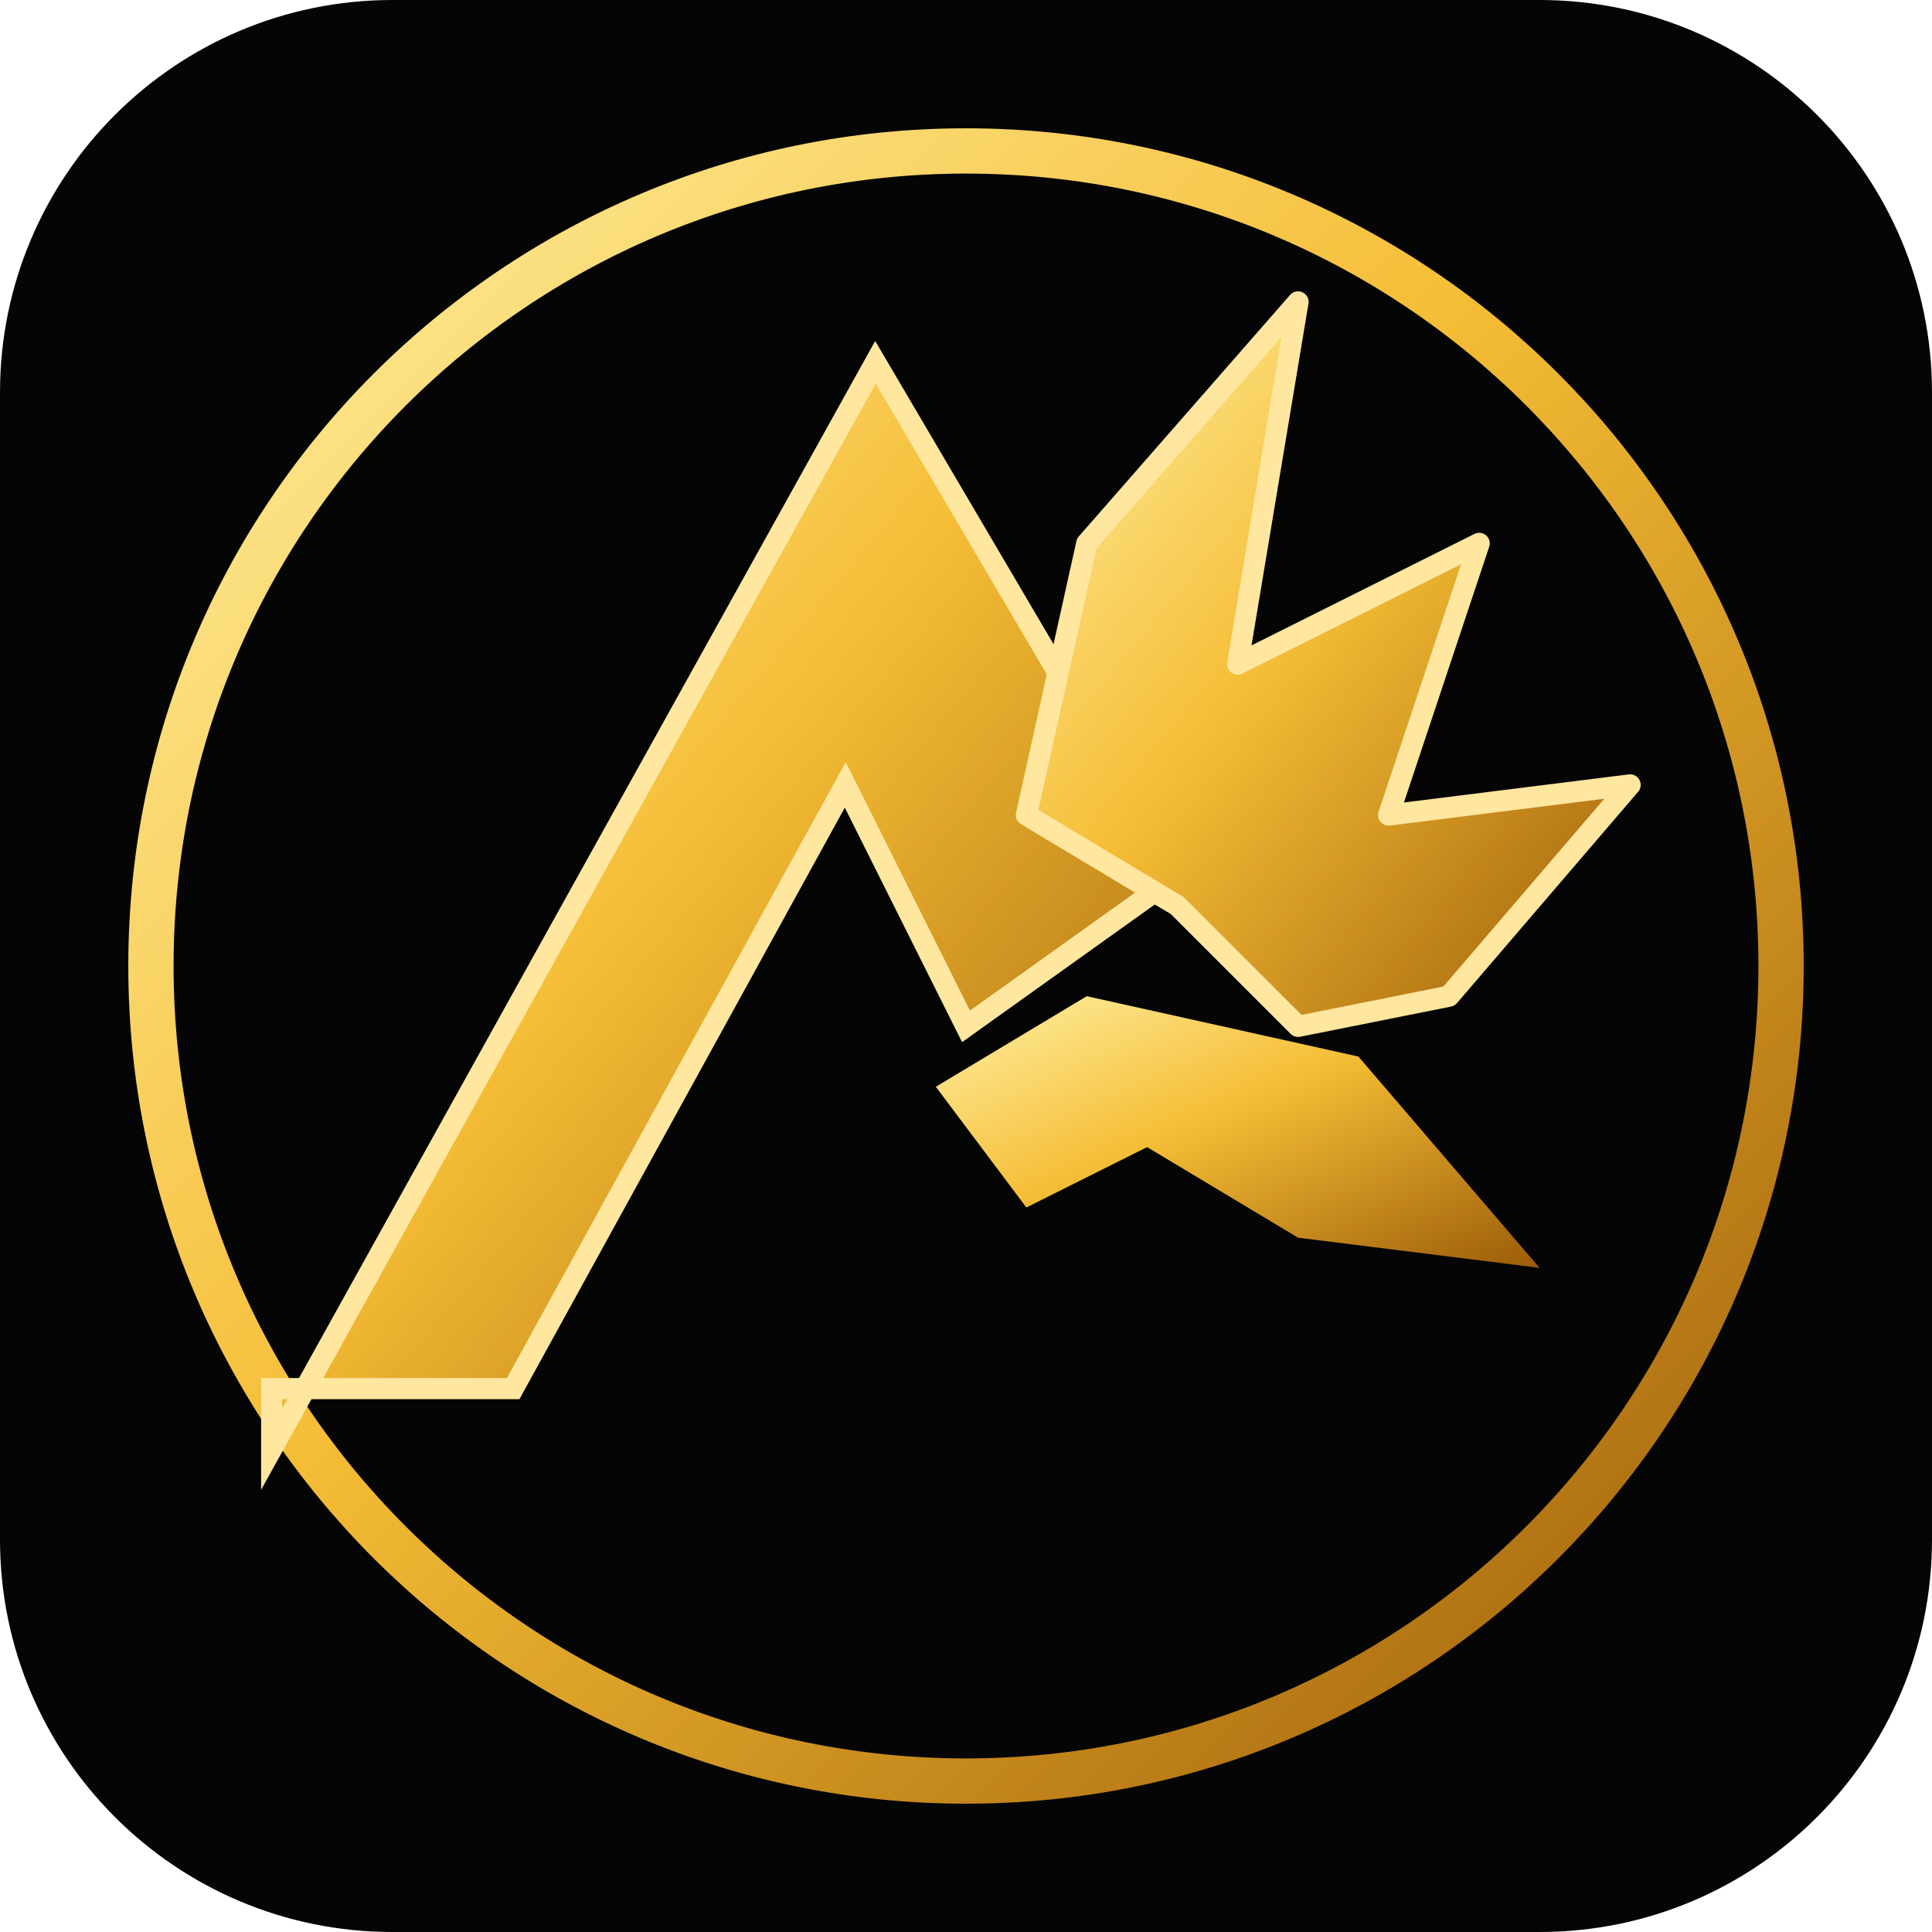
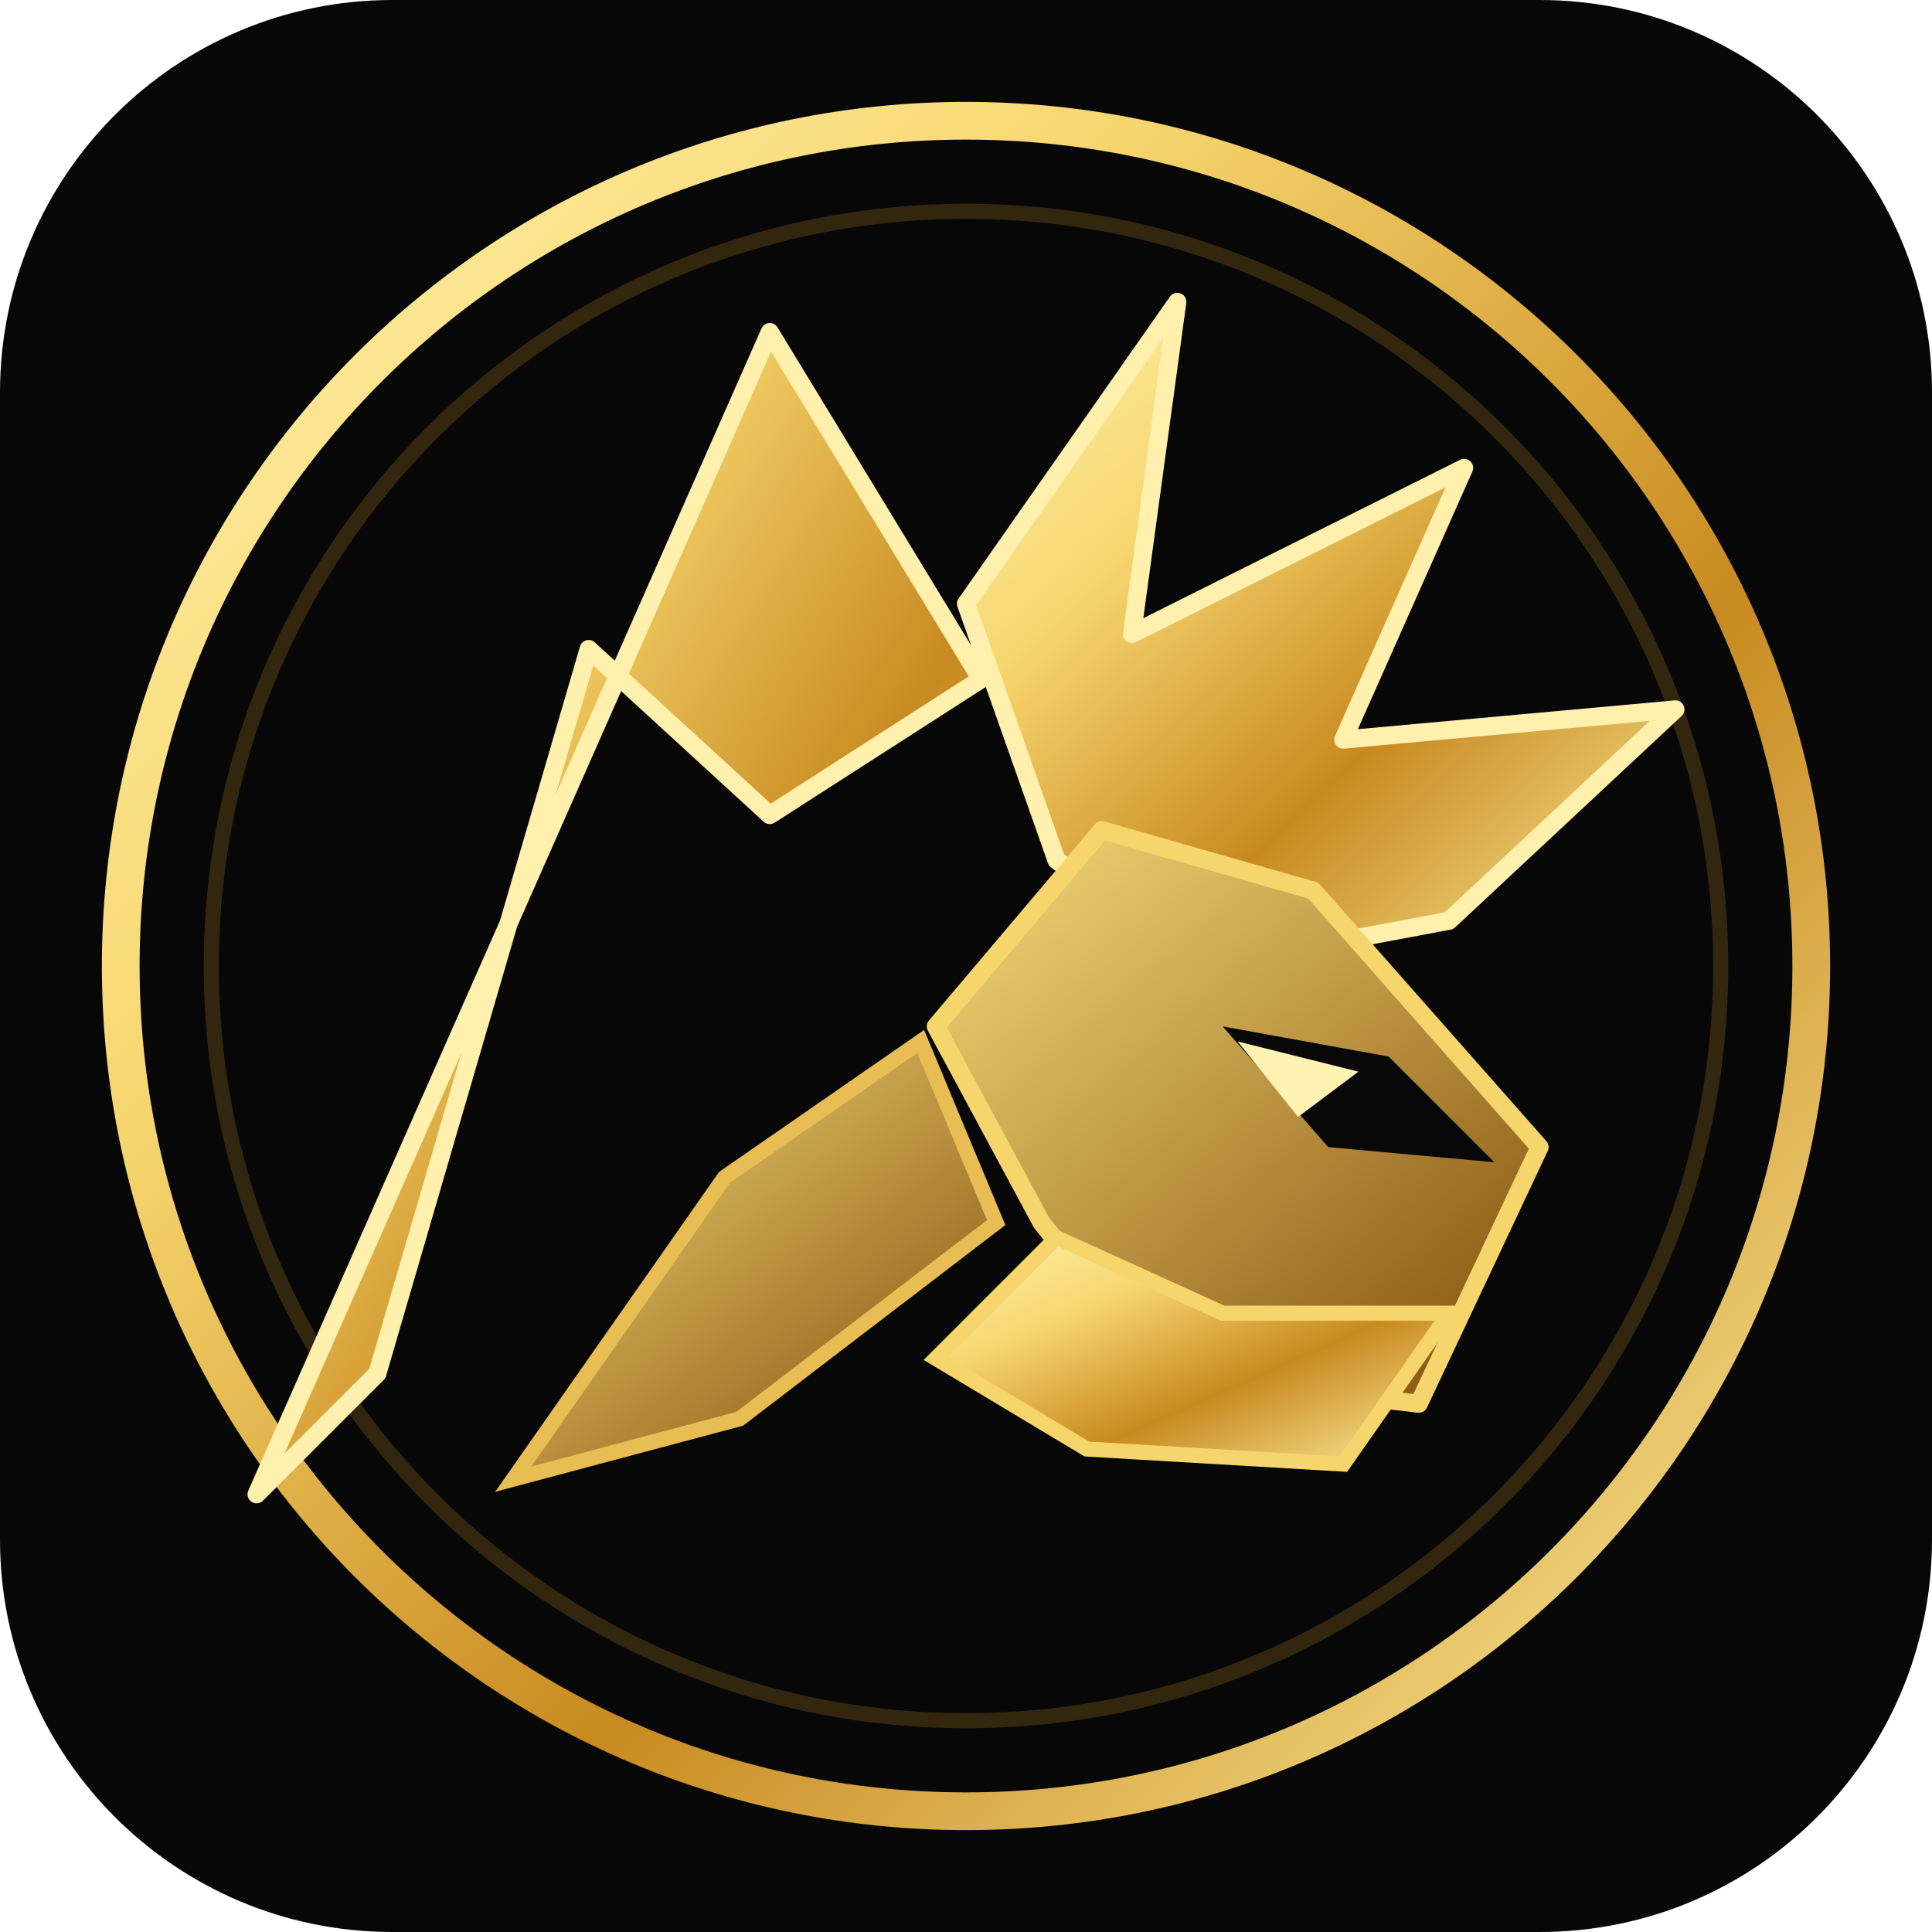
- <svg xmlns="http://www.w3.org/2000/svg" viewBox="0 0 64 64">
+ <svg xmlns="http://www.w3.org/2000/svg" viewBox="0 0 128 128">
  <defs>
-     <linearGradient id="g" x1="0" y1="0" x2="1" y2="1">
-       <stop stop-color="#fff1a6" />
-       <stop offset=".45" stop-color="#f5bd35" />
-       <stop offset="1" stop-color="#9c5b08" />
+     <linearGradient id="gold" x1="0" y1="0" x2="1" y2="1">
+       <stop stop-color="#fff3b0" />
+       <stop offset=".3" stop-color="#f7d66f" />
+       <stop offset=".62" stop-color="#c88a20" />
+       <stop offset="1" stop-color="#fff0a0" />
+     </linearGradient>
+     <linearGradient id="darkgold" x1="0" y1="0" x2="0.9" y2="1">
+       <stop stop-color="#f8dc7b" />
+       <stop offset="1" stop-color="#85530e" />
    </linearGradient>
  </defs>
-   <rect width="64" height="64" rx="13" fill="#050505" />
-   <circle cx="32" cy="32" r="27" fill="none" stroke="url(#g)" stroke-width="1.5" />
-   <path d="M9 48 29 12 39 29 32 34 28 26 17 46H9Z" fill="url(#g)" stroke="#ffe7a0" stroke-width=".7" />
-   <path d="M36 18 43 10 41 22 49 18 46 27 54 26 48 33 43 34 39 30 34 27 36 18Z" fill="url(#g)" stroke="#ffe7a0" stroke-width=".7" stroke-linejoin="round" />
-   <path d="M36 33 45 35 51 42 43 41 38 38 34 40 31 36Z" fill="url(#g)" />
+   <rect width="128" height="128" rx="26" fill="#070707" />
+   <circle cx="64" cy="64" r="56" fill="none" stroke="url(#gold)" stroke-width="2.5" />
+   <circle cx="64" cy="64" r="50" fill="none" stroke="#c18b28" stroke-opacity=".24" />
+   <path d="M17 99 51 22 65 45 51 54 39 43 25 91Z" fill="url(#gold)" stroke="#fff0ad" stroke-width="1.2" stroke-linejoin="round" />
+   <path d="M64 40 78 20 75 42 97 31 89 49 111 47 96 61 80 64 70 57Z" fill="url(#gold)" stroke="#fff0ad" stroke-width="1.2" stroke-linejoin="round" />
+   <path d="M73 55 87 59 102 76 94 93 77 91 69 81 62 68Z" fill="url(#darkgold)" stroke="#f6d66c" stroke-width="1.2" stroke-linejoin="round" />
+   <path d="M81 68 92 70 99 77 88 76Z" fill="#080808" />
+   <path d="M82 69 90 71 86 74Z" fill="#fff3b4" />
+   <path d="M70 82 81 87 96 87 89 97 72 96 62 90Z" fill="url(#gold)" stroke="#f6d66c" stroke-width="1" />
+   <path d="M61 69 48 78 34 98 49 94 66 81Z" fill="url(#darkgold)" stroke="#e8bd53" stroke-width="1" />
+   <path d="M15 105H113" stroke="url(#gold)" stroke-width="1.4" opacity=".8" />
</svg>
